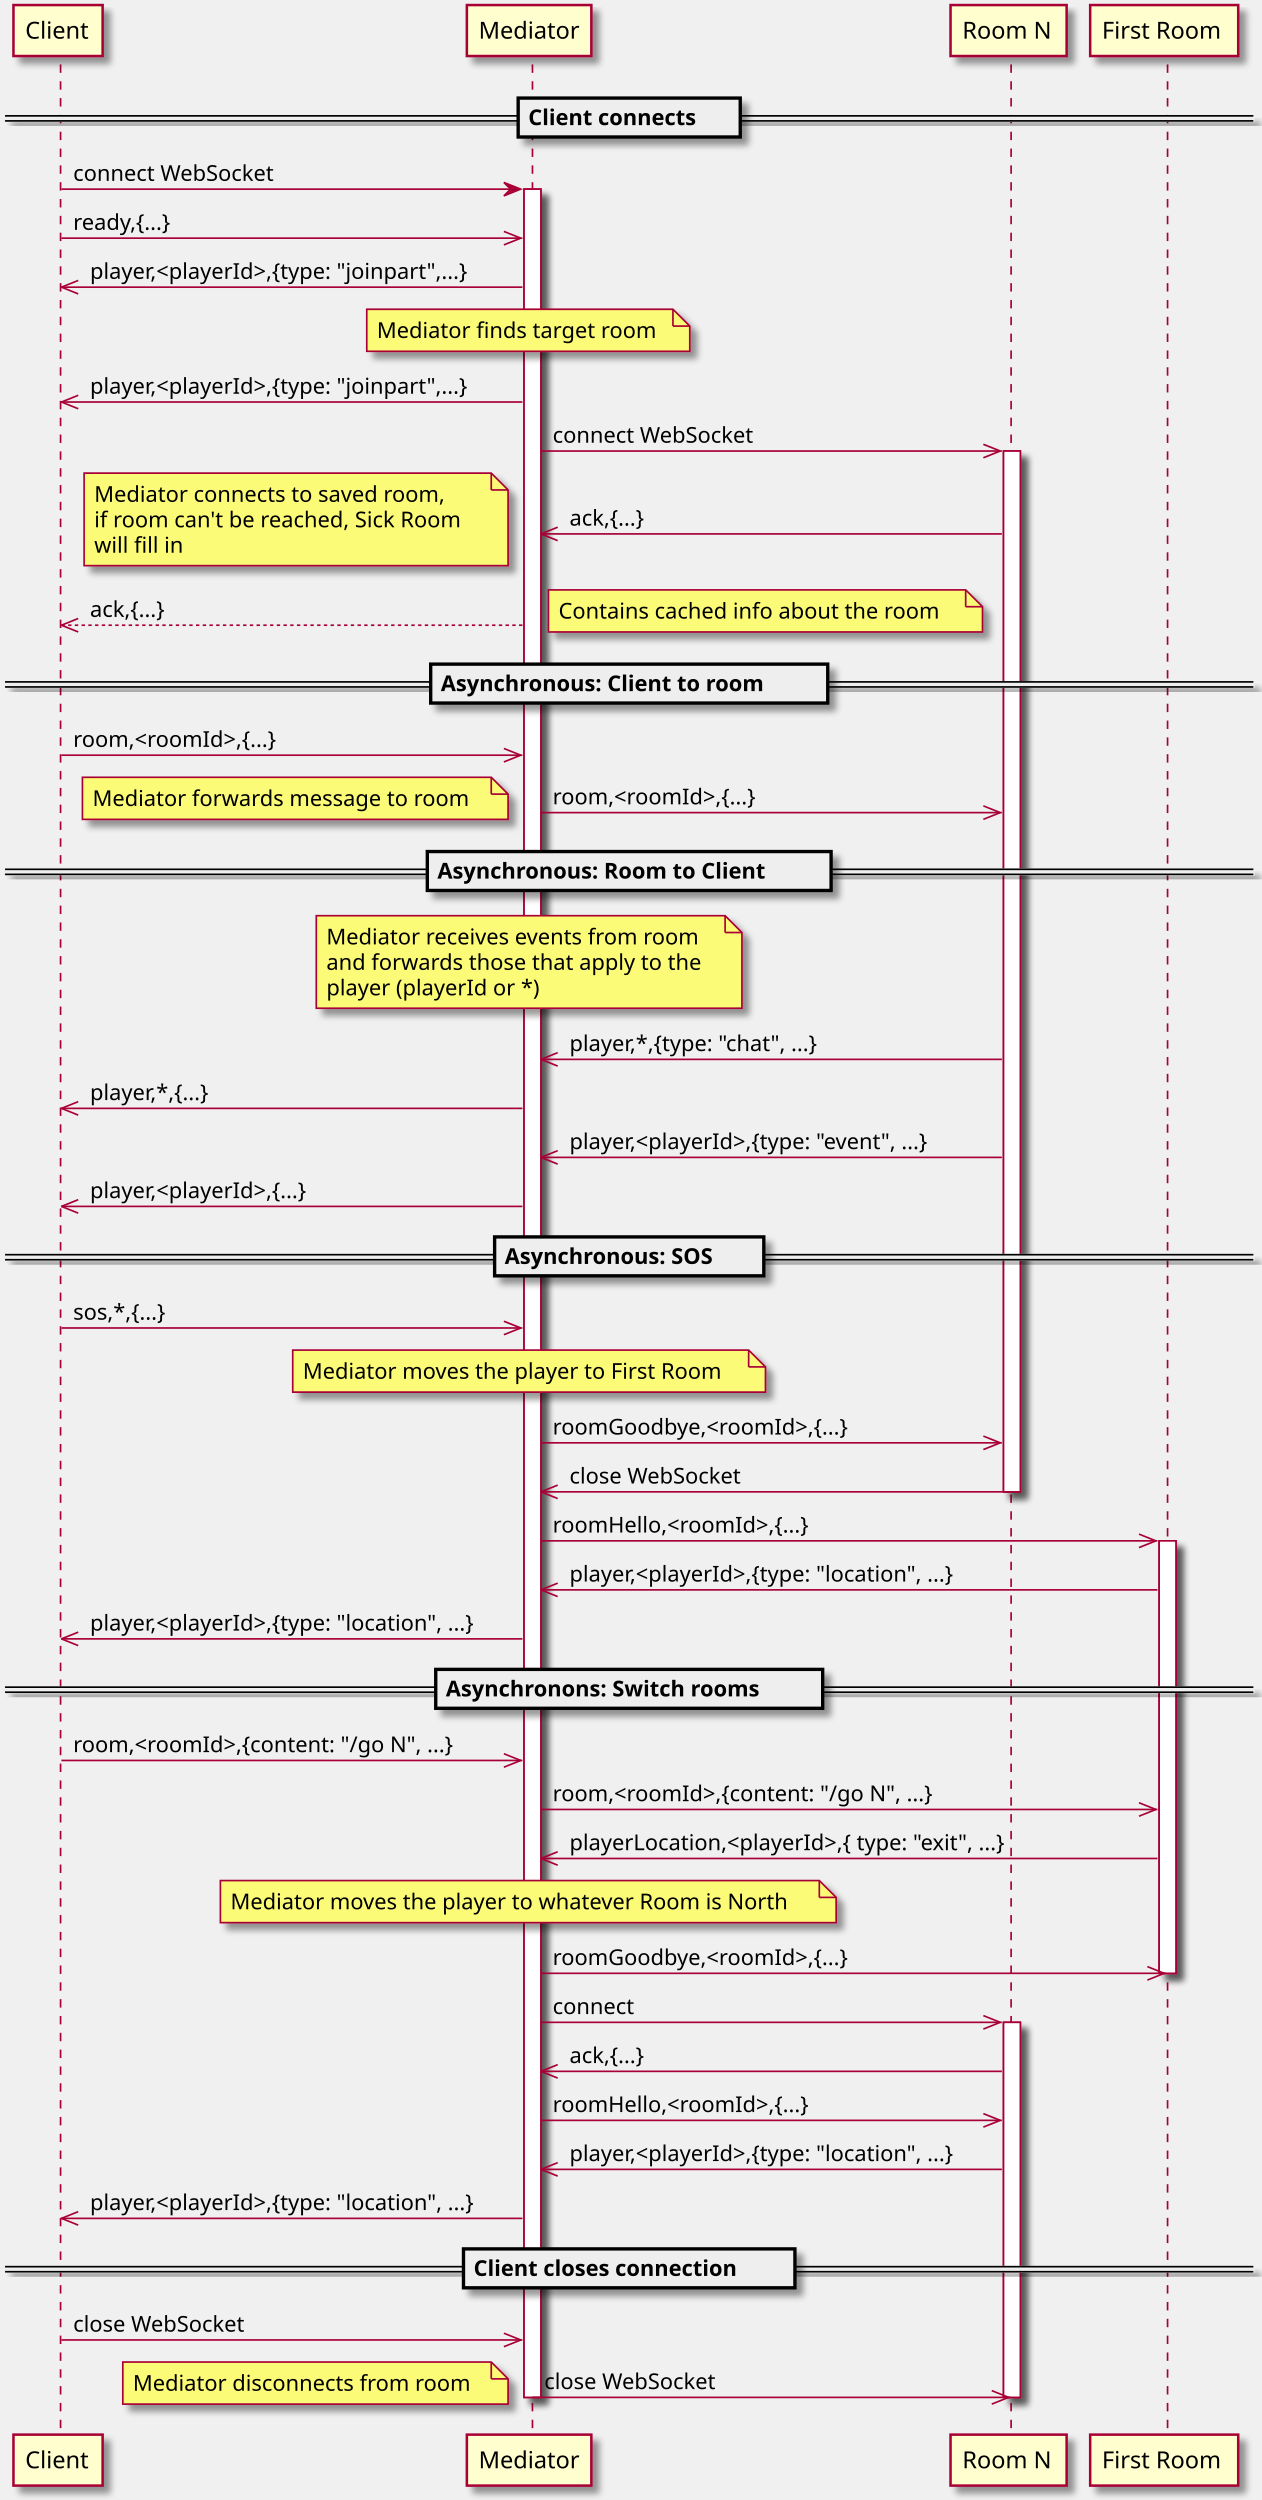
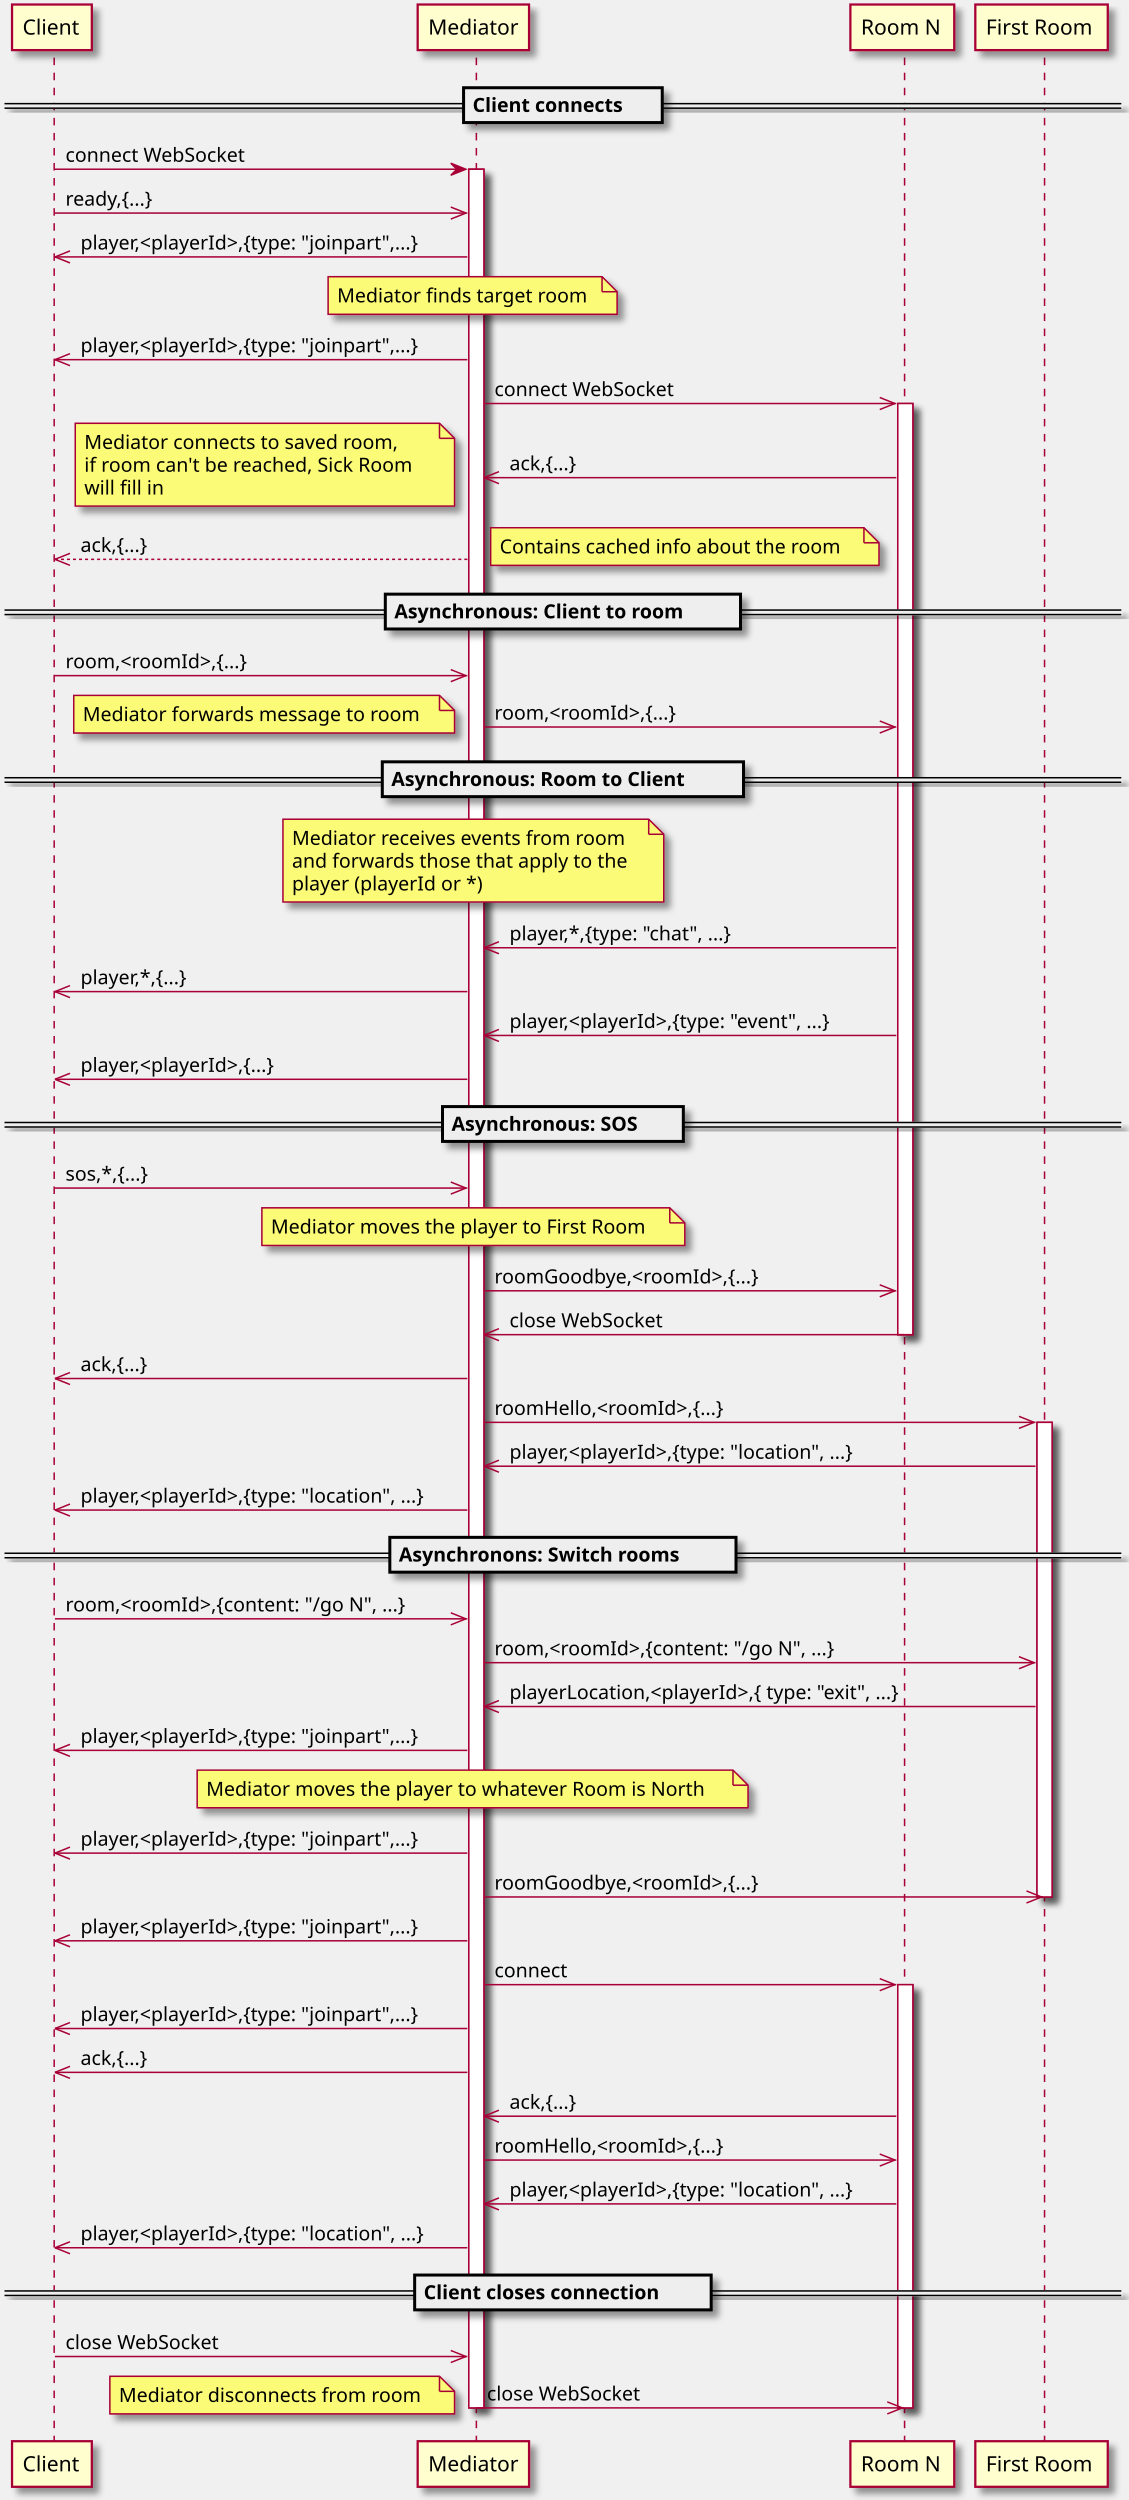
- <svg xmlns="http://www.w3.org/2000/svg" height="1486px" style="width:750px;height:1486px;" version="1.1" viewBox="0 0 750 1486" width="750px">
+ <svg xmlns="http://www.w3.org/2000/svg" height="1661px" style="width:750px;height:1661px;" version="1.1" viewBox="0 0 750 1661" width="750px">
  <defs>
    <filter height="300%" id="f1" width="300%" x="-1" y="-1">
      <feGaussianBlur result="blurOut" stdDeviation="2.0" />
      <feColorMatrix in="blurOut" result="blurOut2" type="matrix" values="0 0 0 0 0 0 0 0 0 0 0 0 0 0 0 0 0 0 .4 0" />
      <feOffset dx="4.0" dy="4.0" in="blurOut2" result="blurOut3" />
      <feBlend in="SourceGraphic" in2="blurOut3" mode="normal" />
    </filter>
  </defs>
  <g>
-     <rect fill="#FFFFFF" filter="url(#f1)" height="1312.578" style="stroke: #A80036; stroke-width: 1.0;" width="10" x="311.5" y="112.43" />
+     <rect fill="#FFFFFF" filter="url(#f1)" height="1487.375" style="stroke: #A80036; stroke-width: 1.0;" width="10" x="311.5" y="112.43" />
    <rect fill="#FFFFFF" filter="url(#f1)" height="618.656" style="stroke: #A80036; stroke-width: 1.0;" width="10" x="596.5" y="268.094" />
-     <rect fill="#FFFFFF" filter="url(#f1)" height="222.93" style="stroke: #A80036; stroke-width: 1.0;" width="10" x="596.5" y="1202.078" />
-     <rect fill="#FFFFFF" filter="url(#f1)" height="257.062" style="stroke: #A80036; stroke-width: 1.0;" width="10" x="689" y="915.883" />
-     <line style="stroke: #A80036; stroke-width: 1.0; stroke-dasharray: 5.0,5.0;" x1="36" x2="36" y1="38.297" y2="1448.141" />
-     <line style="stroke: #A80036; stroke-width: 1.0; stroke-dasharray: 5.0,5.0;" x1="316.5" x2="316.5" y1="38.297" y2="1448.141" />
-     <line style="stroke: #A80036; stroke-width: 1.0; stroke-dasharray: 5.0,5.0;" x1="601" x2="601" y1="38.297" y2="1448.141" />
-     <line style="stroke: #A80036; stroke-width: 1.0; stroke-dasharray: 5.0,5.0;" x1="694" x2="694" y1="38.297" y2="1448.141" />
+     <rect fill="#FFFFFF" filter="url(#f1)" height="281.195" style="stroke: #A80036; stroke-width: 1.0;" width="10" x="596.5" y="1318.609" />
+     <rect fill="#FFFFFF" filter="url(#f1)" height="315.328" style="stroke: #A80036; stroke-width: 1.0;" width="10" x="689" y="945.016" />
+     <line style="stroke: #A80036; stroke-width: 1.0; stroke-dasharray: 5.0,5.0;" x1="36" x2="36" y1="38.297" y2="1622.938" />
+     <line style="stroke: #A80036; stroke-width: 1.0; stroke-dasharray: 5.0,5.0;" x1="316.5" x2="316.5" y1="38.297" y2="1622.938" />
+     <line style="stroke: #A80036; stroke-width: 1.0; stroke-dasharray: 5.0,5.0;" x1="601" x2="601" y1="38.297" y2="1622.938" />
+     <line style="stroke: #A80036; stroke-width: 1.0; stroke-dasharray: 5.0,5.0;" x1="694" x2="694" y1="38.297" y2="1622.938" />
    <rect fill="#FEFECE" filter="url(#f1)" height="30.297" style="stroke: #A80036; stroke-width: 1.5;" width="53" x="8" y="3" />
    <text fill="#000000" font-family="sans-serif" font-size="14" lengthAdjust="spacingAndGlyphs" textLength="39" x="15" y="22.995">Client</text>
-     <rect fill="#FEFECE" filter="url(#f1)" height="30.297" style="stroke: #A80036; stroke-width: 1.5;" width="53" x="8" y="1447.141" />
-     <text fill="#000000" font-family="sans-serif" font-size="14" lengthAdjust="spacingAndGlyphs" textLength="39" x="15" y="1467.136">Client</text>
+     <rect fill="#FEFECE" filter="url(#f1)" height="30.297" style="stroke: #A80036; stroke-width: 1.5;" width="53" x="8" y="1621.938" />
+     <text fill="#000000" font-family="sans-serif" font-size="14" lengthAdjust="spacingAndGlyphs" textLength="39" x="15" y="1641.933">Client</text>
    <rect fill="#FEFECE" filter="url(#f1)" height="30.297" style="stroke: #A80036; stroke-width: 1.5;" width="74" x="277.5" y="3" />
    <text fill="#000000" font-family="sans-serif" font-size="14" lengthAdjust="spacingAndGlyphs" textLength="60" x="284.5" y="22.995">Mediator</text>
-     <rect fill="#FEFECE" filter="url(#f1)" height="30.297" style="stroke: #A80036; stroke-width: 1.5;" width="74" x="277.5" y="1447.141" />
-     <text fill="#000000" font-family="sans-serif" font-size="14" lengthAdjust="spacingAndGlyphs" textLength="60" x="284.5" y="1467.136">Mediator</text>
+     <rect fill="#FEFECE" filter="url(#f1)" height="30.297" style="stroke: #A80036; stroke-width: 1.5;" width="74" x="277.5" y="1621.938" />
+     <text fill="#000000" font-family="sans-serif" font-size="14" lengthAdjust="spacingAndGlyphs" textLength="60" x="284.5" y="1641.933">Mediator</text>
    <rect fill="#FEFECE" filter="url(#f1)" height="30.297" style="stroke: #A80036; stroke-width: 1.5;" width="69" x="565" y="3" />
    <text fill="#000000" font-family="sans-serif" font-size="14" lengthAdjust="spacingAndGlyphs" textLength="55" x="572" y="22.995">Room N</text>
-     <rect fill="#FEFECE" filter="url(#f1)" height="30.297" style="stroke: #A80036; stroke-width: 1.5;" width="69" x="565" y="1447.141" />
-     <text fill="#000000" font-family="sans-serif" font-size="14" lengthAdjust="spacingAndGlyphs" textLength="55" x="572" y="1467.136">Room N</text>
+     <rect fill="#FEFECE" filter="url(#f1)" height="30.297" style="stroke: #A80036; stroke-width: 1.5;" width="69" x="565" y="1621.938" />
+     <text fill="#000000" font-family="sans-serif" font-size="14" lengthAdjust="spacingAndGlyphs" textLength="55" x="572" y="1641.933">Room N</text>
    <rect fill="#FEFECE" filter="url(#f1)" height="30.297" style="stroke: #A80036; stroke-width: 1.5;" width="88" x="648" y="3" />
    <text fill="#000000" font-family="sans-serif" font-size="14" lengthAdjust="spacingAndGlyphs" textLength="74" x="655" y="22.995">First Room</text>
-     <rect fill="#FEFECE" filter="url(#f1)" height="30.297" style="stroke: #A80036; stroke-width: 1.5;" width="88" x="648" y="1447.141" />
-     <text fill="#000000" font-family="sans-serif" font-size="14" lengthAdjust="spacingAndGlyphs" textLength="74" x="655" y="1467.136">First Room</text>
-     <rect fill="#FFFFFF" filter="url(#f1)" height="1312.578" style="stroke: #A80036; stroke-width: 1.0;" width="10" x="311.5" y="112.43" />
+     <rect fill="#FEFECE" filter="url(#f1)" height="30.297" style="stroke: #A80036; stroke-width: 1.5;" width="88" x="648" y="1621.938" />
+     <text fill="#000000" font-family="sans-serif" font-size="14" lengthAdjust="spacingAndGlyphs" textLength="74" x="655" y="1641.933">First Room</text>
+     <rect fill="#FFFFFF" filter="url(#f1)" height="1487.375" style="stroke: #A80036; stroke-width: 1.0;" width="10" x="311.5" y="112.43" />
    <rect fill="#FFFFFF" filter="url(#f1)" height="618.656" style="stroke: #A80036; stroke-width: 1.0;" width="10" x="596.5" y="268.094" />
-     <rect fill="#FFFFFF" filter="url(#f1)" height="222.93" style="stroke: #A80036; stroke-width: 1.0;" width="10" x="596.5" y="1202.078" />
-     <rect fill="#FFFFFF" filter="url(#f1)" height="257.062" style="stroke: #A80036; stroke-width: 1.0;" width="10" x="689" y="915.883" />
+     <rect fill="#FFFFFF" filter="url(#f1)" height="281.195" style="stroke: #A80036; stroke-width: 1.0;" width="10" x="596.5" y="1318.609" />
+     <rect fill="#FFFFFF" filter="url(#f1)" height="315.328" style="stroke: #A80036; stroke-width: 1.0;" width="10" x="689" y="945.016" />
    <rect fill="#EEEEEE" filter="url(#f1)" height="3" style="stroke: #EEEEEE; stroke-width: 1.0;" width="742" x="3" y="68.863" />
    <line style="stroke: #000000; stroke-width: 1.0;" x1="3" x2="745" y1="68.863" y2="68.863" />
    <line style="stroke: #000000; stroke-width: 1.0;" x1="3" x2="745" y1="71.863" y2="71.863" />
    <rect fill="#EEEEEE" filter="url(#f1)" height="23.133" style="stroke: #000000; stroke-width: 2.0;" width="132" x="308" y="58.297" />
    <text fill="#000000" font-family="sans-serif" font-size="13" font-weight="bold" lengthAdjust="spacingAndGlyphs" textLength="113" x="314" y="74.364">Client connects</text>
    <polygon fill="#A80036" points="299.5,108.43,309.5,112.43,299.5,116.43,303.5,112.43" style="stroke: #A80036; stroke-width: 1.0;" />
    <line style="stroke: #A80036; stroke-width: 1.0;" x1="36.5" x2="305.5" y1="112.43" y2="112.43" />
    <text fill="#000000" font-family="sans-serif" font-size="13" lengthAdjust="spacingAndGlyphs" textLength="126" x="43.5" y="107.497">connect WebSocket</text>
    <line style="stroke: #A80036; stroke-width: 1.0;" x1="309.5" x2="299.5" y1="141.562" y2="137.562" />
    <line style="stroke: #A80036; stroke-width: 1.0;" x1="309.5" x2="299.5" y1="141.562" y2="145.562" />
    <line style="stroke: #A80036; stroke-width: 1.0;" x1="36.5" x2="310.5" y1="141.562" y2="141.562" />
    <text fill="#000000" font-family="sans-serif" font-size="13" lengthAdjust="spacingAndGlyphs" textLength="68" x="43.5" y="136.629">ready,{...}</text>
    <line style="stroke: #A80036; stroke-width: 1.0;" x1="36.5" x2="46.5" y1="170.695" y2="166.695" />
    <line style="stroke: #A80036; stroke-width: 1.0;" x1="36.5" x2="46.5" y1="170.695" y2="174.695" />
    <line style="stroke: #A80036; stroke-width: 1.0;" x1="36.5" x2="310.5" y1="170.695" y2="170.695" />
    <text fill="#000000" font-family="sans-serif" font-size="13" lengthAdjust="spacingAndGlyphs" textLength="245" x="53.5" y="165.762">player,&lt;playerId&gt;,{type: "joinpart",...}</text>
    <polygon fill="#FBFB77" filter="url(#f1)" points="218,183.828,218,208.828,410,208.828,410,193.828,400,183.828,218,183.828" style="stroke: #A80036; stroke-width: 1.0;" />
    <line style="stroke: #A80036; stroke-width: 1.0;" x1="400" x2="400" y1="183.828" y2="193.828" />
    <line style="stroke: #A80036; stroke-width: 1.0;" x1="410" x2="400" y1="193.828" y2="193.828" />
    <text fill="#000000" font-family="sans-serif" font-size="13" lengthAdjust="spacingAndGlyphs" textLength="171" x="224" y="200.895">Mediator finds target room</text>
    <line style="stroke: #A80036; stroke-width: 1.0;" x1="36.5" x2="46.5" y1="238.961" y2="234.961" />
    <line style="stroke: #A80036; stroke-width: 1.0;" x1="36.5" x2="46.5" y1="238.961" y2="242.961" />
    <line style="stroke: #A80036; stroke-width: 1.0;" x1="36.5" x2="310.5" y1="238.961" y2="238.961" />
    <text fill="#000000" font-family="sans-serif" font-size="13" lengthAdjust="spacingAndGlyphs" textLength="245" x="53.5" y="234.028">player,&lt;playerId&gt;,{type: "joinpart",...}</text>
    <line style="stroke: #A80036; stroke-width: 1.0;" x1="594.5" x2="584.5" y1="268.094" y2="264.094" />
    <line style="stroke: #A80036; stroke-width: 1.0;" x1="594.5" x2="584.5" y1="268.094" y2="272.094" />
    <line style="stroke: #A80036; stroke-width: 1.0;" x1="321.5" x2="595.5" y1="268.094" y2="268.094" />
    <text fill="#000000" font-family="sans-serif" font-size="13" lengthAdjust="spacingAndGlyphs" textLength="126" x="328.5" y="263.161">connect WebSocket</text>
    <line style="stroke: #A80036; stroke-width: 1.0;" x1="321.5" x2="331.5" y1="317.359" y2="313.359" />
    <line style="stroke: #A80036; stroke-width: 1.0;" x1="321.5" x2="331.5" y1="317.359" y2="321.359" />
    <line style="stroke: #A80036; stroke-width: 1.0;" x1="321.5" x2="595.5" y1="317.359" y2="317.359" />
    <text fill="#000000" font-family="sans-serif" font-size="13" lengthAdjust="spacingAndGlyphs" textLength="54" x="338.5" y="312.426">ack,{...}</text>
    <polygon fill="#FBFB77" filter="url(#f1)" points="50,281.227,50,336.227,302,336.227,302,291.227,292,281.227,50,281.227" style="stroke: #A80036; stroke-width: 1.0;" />
    <line style="stroke: #A80036; stroke-width: 1.0;" x1="292" x2="292" y1="281.227" y2="291.227" />
    <line style="stroke: #A80036; stroke-width: 1.0;" x1="302" x2="292" y1="291.227" y2="291.227" />
    <text fill="#000000" font-family="sans-serif" font-size="13" lengthAdjust="spacingAndGlyphs" textLength="219" x="56" y="298.293">Mediator connects to saved room,</text>
    <text fill="#000000" font-family="sans-serif" font-size="13" lengthAdjust="spacingAndGlyphs" textLength="231" x="56" y="313.426">if room can't be reached, Sick Room</text>
    <text fill="#000000" font-family="sans-serif" font-size="13" lengthAdjust="spacingAndGlyphs" textLength="50" x="56" y="328.559">will fill in</text>
    <line style="stroke: #A80036; stroke-width: 1.0;" x1="36.5" x2="46.5" y1="371.625" y2="367.625" />
    <line style="stroke: #A80036; stroke-width: 1.0;" x1="36.5" x2="46.5" y1="371.625" y2="375.625" />
    <line style="stroke: #A80036; stroke-width: 1.0; stroke-dasharray: 2.0,2.0;" x1="36.5" x2="310.5" y1="371.625" y2="371.625" />
    <text fill="#000000" font-family="sans-serif" font-size="13" lengthAdjust="spacingAndGlyphs" textLength="54" x="53.5" y="366.692">ack,{...}</text>
    <polygon fill="#FBFB77" filter="url(#f1)" points="326,350.625,326,375.625,584,375.625,584,360.625,574,350.625,326,350.625" style="stroke: #A80036; stroke-width: 1.0;" />
    <line style="stroke: #A80036; stroke-width: 1.0;" x1="574" x2="574" y1="350.625" y2="360.625" />
    <line style="stroke: #A80036; stroke-width: 1.0;" x1="584" x2="574" y1="360.625" y2="360.625" />
    <text fill="#000000" font-family="sans-serif" font-size="13" lengthAdjust="spacingAndGlyphs" textLength="237" x="332" y="367.692">Contains cached info about the room</text>
    <rect fill="#EEEEEE" filter="url(#f1)" height="3" style="stroke: #EEEEEE; stroke-width: 1.0;" width="742" x="3" y="405.324" />
    <line style="stroke: #000000; stroke-width: 1.0;" x1="3" x2="745" y1="405.324" y2="405.324" />
    <line style="stroke: #000000; stroke-width: 1.0;" x1="3" x2="745" y1="408.324" y2="408.324" />
    <rect fill="#EEEEEE" filter="url(#f1)" height="23.133" style="stroke: #000000; stroke-width: 2.0;" width="236" x="256" y="394.758" />
    <text fill="#000000" font-family="sans-serif" font-size="13" font-weight="bold" lengthAdjust="spacingAndGlyphs" textLength="217" x="262" y="410.825">Asynchronous: Client to room</text>
    <line style="stroke: #A80036; stroke-width: 1.0;" x1="309.5" x2="299.5" y1="448.891" y2="444.891" />
    <line style="stroke: #A80036; stroke-width: 1.0;" x1="309.5" x2="299.5" y1="448.891" y2="452.891" />
    <line style="stroke: #A80036; stroke-width: 1.0;" x1="36.5" x2="310.5" y1="448.891" y2="448.891" />
    <text fill="#000000" font-family="sans-serif" font-size="13" lengthAdjust="spacingAndGlyphs" textLength="137" x="43.5" y="443.957">room,&lt;roomId&gt;,{...}</text>
    <line style="stroke: #A80036; stroke-width: 1.0;" x1="594.5" x2="584.5" y1="483.023" y2="479.023" />
    <line style="stroke: #A80036; stroke-width: 1.0;" x1="594.5" x2="584.5" y1="483.023" y2="487.023" />
    <line style="stroke: #A80036; stroke-width: 1.0;" x1="321.5" x2="595.5" y1="483.023" y2="483.023" />
    <text fill="#000000" font-family="sans-serif" font-size="13" lengthAdjust="spacingAndGlyphs" textLength="137" x="328.5" y="478.09">room,&lt;roomId&gt;,{...}</text>
    <polygon fill="#FBFB77" filter="url(#f1)" points="49,462.023,49,487.023,302,487.023,302,472.023,292,462.023,49,462.023" style="stroke: #A80036; stroke-width: 1.0;" />
    <line style="stroke: #A80036; stroke-width: 1.0;" x1="292" x2="292" y1="462.023" y2="472.023" />
    <line style="stroke: #A80036; stroke-width: 1.0;" x1="302" x2="292" y1="472.023" y2="472.023" />
    <text fill="#000000" font-family="sans-serif" font-size="13" lengthAdjust="spacingAndGlyphs" textLength="232" x="55" y="479.09">Mediator forwards message to room</text>
    <rect fill="#EEEEEE" filter="url(#f1)" height="3" style="stroke: #EEEEEE; stroke-width: 1.0;" width="742" x="3" y="516.723" />
    <line style="stroke: #000000; stroke-width: 1.0;" x1="3" x2="745" y1="516.723" y2="516.723" />
    <line style="stroke: #000000; stroke-width: 1.0;" x1="3" x2="745" y1="519.723" y2="519.723" />
    <rect fill="#EEEEEE" filter="url(#f1)" height="23.133" style="stroke: #000000; stroke-width: 2.0;" width="240" x="254" y="506.156" />
    <text fill="#000000" font-family="sans-serif" font-size="13" font-weight="bold" lengthAdjust="spacingAndGlyphs" textLength="221" x="260" y="522.223">Asynchronous: Room to Client</text>
    <polygon fill="#FBFB77" filter="url(#f1)" points="188,544.289,188,599.289,441,599.289,441,554.289,431,544.289,188,544.289" style="stroke: #A80036; stroke-width: 1.0;" />
    <line style="stroke: #A80036; stroke-width: 1.0;" x1="431" x2="431" y1="544.289" y2="554.289" />
    <line style="stroke: #A80036; stroke-width: 1.0;" x1="441" x2="431" y1="554.289" y2="554.289" />
    <text fill="#000000" font-family="sans-serif" font-size="13" lengthAdjust="spacingAndGlyphs" textLength="232" x="194" y="561.356">Mediator receives events from room</text>
    <text fill="#000000" font-family="sans-serif" font-size="13" lengthAdjust="spacingAndGlyphs" textLength="232" x="194" y="576.489">and forwards those that apply to the</text>
    <text fill="#000000" font-family="sans-serif" font-size="13" lengthAdjust="spacingAndGlyphs" textLength="131" x="194" y="591.622">player (playerId or *)</text>
    <line style="stroke: #A80036; stroke-width: 1.0;" x1="321.5" x2="331.5" y1="629.688" y2="625.688" />
    <line style="stroke: #A80036; stroke-width: 1.0;" x1="321.5" x2="331.5" y1="629.688" y2="633.688" />
    <line style="stroke: #A80036; stroke-width: 1.0;" x1="321.5" x2="595.5" y1="629.688" y2="629.688" />
    <text fill="#000000" font-family="sans-serif" font-size="13" lengthAdjust="spacingAndGlyphs" textLength="164" x="338.5" y="624.754">player,*,{type: "chat", ...}</text>
    <line style="stroke: #A80036; stroke-width: 1.0;" x1="36.5" x2="46.5" y1="658.82" y2="654.82" />
    <line style="stroke: #A80036; stroke-width: 1.0;" x1="36.5" x2="46.5" y1="658.82" y2="662.82" />
    <line style="stroke: #A80036; stroke-width: 1.0;" x1="36.5" x2="310.5" y1="658.82" y2="658.82" />
    <text fill="#000000" font-family="sans-serif" font-size="13" lengthAdjust="spacingAndGlyphs" textLength="82" x="53.5" y="653.887">player,*,{...}</text>
    <line style="stroke: #A80036; stroke-width: 1.0;" x1="321.5" x2="331.5" y1="687.953" y2="683.953" />
    <line style="stroke: #A80036; stroke-width: 1.0;" x1="321.5" x2="331.5" y1="687.953" y2="691.953" />
    <line style="stroke: #A80036; stroke-width: 1.0;" x1="321.5" x2="595.5" y1="687.953" y2="687.953" />
    <text fill="#000000" font-family="sans-serif" font-size="13" lengthAdjust="spacingAndGlyphs" textLength="237" x="338.5" y="683.02">player,&lt;playerId&gt;,{type: "event", ...}</text>
    <line style="stroke: #A80036; stroke-width: 1.0;" x1="36.5" x2="46.5" y1="717.086" y2="713.086" />
    <line style="stroke: #A80036; stroke-width: 1.0;" x1="36.5" x2="46.5" y1="717.086" y2="721.086" />
    <line style="stroke: #A80036; stroke-width: 1.0;" x1="36.5" x2="310.5" y1="717.086" y2="717.086" />
    <text fill="#000000" font-family="sans-serif" font-size="13" lengthAdjust="spacingAndGlyphs" textLength="147" x="53.5" y="712.153">player,&lt;playerId&gt;,{...}</text>
    <rect fill="#EEEEEE" filter="url(#f1)" height="3" style="stroke: #EEEEEE; stroke-width: 1.0;" width="742" x="3" y="745.785" />
    <line style="stroke: #000000; stroke-width: 1.0;" x1="3" x2="745" y1="745.785" y2="745.785" />
    <line style="stroke: #000000; stroke-width: 1.0;" x1="3" x2="745" y1="748.785" y2="748.785" />
    <rect fill="#EEEEEE" filter="url(#f1)" height="23.133" style="stroke: #000000; stroke-width: 2.0;" width="160" x="294" y="735.219" />
    <text fill="#000000" font-family="sans-serif" font-size="13" font-weight="bold" lengthAdjust="spacingAndGlyphs" textLength="141" x="300" y="751.286">Asynchronous: SOS</text>
    <line style="stroke: #A80036; stroke-width: 1.0;" x1="309.5" x2="299.5" y1="789.352" y2="785.352" />
    <line style="stroke: #A80036; stroke-width: 1.0;" x1="309.5" x2="299.5" y1="789.352" y2="793.352" />
    <line style="stroke: #A80036; stroke-width: 1.0;" x1="36.5" x2="310.5" y1="789.352" y2="789.352" />
    <text fill="#000000" font-family="sans-serif" font-size="13" lengthAdjust="spacingAndGlyphs" textLength="65" x="43.5" y="784.418">sos,*,{...}</text>
    <polygon fill="#FBFB77" filter="url(#f1)" points="174,802.484,174,827.484,455,827.484,455,812.484,445,802.484,174,802.484" style="stroke: #A80036; stroke-width: 1.0;" />
    <line style="stroke: #A80036; stroke-width: 1.0;" x1="445" x2="445" y1="802.484" y2="812.484" />
    <line style="stroke: #A80036; stroke-width: 1.0;" x1="455" x2="445" y1="812.484" y2="812.484" />
    <text fill="#000000" font-family="sans-serif" font-size="13" lengthAdjust="spacingAndGlyphs" textLength="260" x="180" y="819.551">Mediator moves the player to First Room</text>
    <line style="stroke: #A80036; stroke-width: 1.0;" x1="594.5" x2="584.5" y1="857.617" y2="853.617" />
    <line style="stroke: #A80036; stroke-width: 1.0;" x1="594.5" x2="584.5" y1="857.617" y2="861.617" />
    <line style="stroke: #A80036; stroke-width: 1.0;" x1="321.5" x2="595.5" y1="857.617" y2="857.617" />
    <text fill="#000000" font-family="sans-serif" font-size="13" lengthAdjust="spacingAndGlyphs" textLength="194" x="328.5" y="852.684">roomGoodbye,&lt;roomId&gt;,{...}</text>
    <line style="stroke: #A80036; stroke-width: 1.0;" x1="321.5" x2="331.5" y1="886.75" y2="882.75" />
    <line style="stroke: #A80036; stroke-width: 1.0;" x1="321.5" x2="331.5" y1="886.75" y2="890.75" />
    <line style="stroke: #A80036; stroke-width: 1.0;" x1="321.5" x2="600.5" y1="886.75" y2="886.75" />
    <text fill="#000000" font-family="sans-serif" font-size="13" lengthAdjust="spacingAndGlyphs" textLength="108" x="338.5" y="881.817">close WebSocket</text>
-     <line style="stroke: #A80036; stroke-width: 1.0;" x1="687" x2="677" y1="915.883" y2="911.883" />
-     <line style="stroke: #A80036; stroke-width: 1.0;" x1="687" x2="677" y1="915.883" y2="919.883" />
-     <line style="stroke: #A80036; stroke-width: 1.0;" x1="321.5" x2="688" y1="915.883" y2="915.883" />
-     <text fill="#000000" font-family="sans-serif" font-size="13" lengthAdjust="spacingAndGlyphs" textLength="169" x="328.5" y="910.95">roomHello,&lt;roomId&gt;,{...}</text>
-     <line style="stroke: #A80036; stroke-width: 1.0;" x1="321.5" x2="331.5" y1="945.016" y2="941.016" />
-     <line style="stroke: #A80036; stroke-width: 1.0;" x1="321.5" x2="331.5" y1="945.016" y2="949.016" />
+     <line style="stroke: #A80036; stroke-width: 1.0;" x1="36.5" x2="46.5" y1="915.883" y2="911.883" />
+     <line style="stroke: #A80036; stroke-width: 1.0;" x1="36.5" x2="46.5" y1="915.883" y2="919.883" />
+     <line style="stroke: #A80036; stroke-width: 1.0;" x1="36.5" x2="310.5" y1="915.883" y2="915.883" />
+     <text fill="#000000" font-family="sans-serif" font-size="13" lengthAdjust="spacingAndGlyphs" textLength="54" x="53.5" y="910.95">ack,{...}</text>
+     <line style="stroke: #A80036; stroke-width: 1.0;" x1="687" x2="677" y1="945.016" y2="941.016" />
+     <line style="stroke: #A80036; stroke-width: 1.0;" x1="687" x2="677" y1="945.016" y2="949.016" />
    <line style="stroke: #A80036; stroke-width: 1.0;" x1="321.5" x2="688" y1="945.016" y2="945.016" />
-     <text fill="#000000" font-family="sans-serif" font-size="13" lengthAdjust="spacingAndGlyphs" textLength="251" x="338.5" y="940.082">player,&lt;playerId&gt;,{type: "location", ...}</text>
-     <line style="stroke: #A80036; stroke-width: 1.0;" x1="36.5" x2="46.5" y1="974.148" y2="970.148" />
-     <line style="stroke: #A80036; stroke-width: 1.0;" x1="36.5" x2="46.5" y1="974.148" y2="978.148" />
-     <line style="stroke: #A80036; stroke-width: 1.0;" x1="36.5" x2="310.5" y1="974.148" y2="974.148" />
-     <text fill="#000000" font-family="sans-serif" font-size="13" lengthAdjust="spacingAndGlyphs" textLength="251" x="53.5" y="969.215">player,&lt;playerId&gt;,{type: "location", ...}</text>
-     <rect fill="#EEEEEE" filter="url(#f1)" height="3" style="stroke: #EEEEEE; stroke-width: 1.0;" width="742" x="3" y="1002.848" />
-     <line style="stroke: #000000; stroke-width: 1.0;" x1="3" x2="745" y1="1002.848" y2="1002.848" />
-     <line style="stroke: #000000; stroke-width: 1.0;" x1="3" x2="745" y1="1005.848" y2="1005.848" />
-     <rect fill="#EEEEEE" filter="url(#f1)" height="23.133" style="stroke: #000000; stroke-width: 2.0;" width="230" x="259" y="992.281" />
-     <text fill="#000000" font-family="sans-serif" font-size="13" font-weight="bold" lengthAdjust="spacingAndGlyphs" textLength="211" x="265" y="1008.348">Asynchronons: Switch rooms</text>
-     <line style="stroke: #A80036; stroke-width: 1.0;" x1="309.5" x2="299.5" y1="1046.414" y2="1042.414" />
-     <line style="stroke: #A80036; stroke-width: 1.0;" x1="309.5" x2="299.5" y1="1046.414" y2="1050.414" />
-     <line style="stroke: #A80036; stroke-width: 1.0;" x1="36.5" x2="310.5" y1="1046.414" y2="1046.414" />
-     <text fill="#000000" font-family="sans-serif" font-size="13" lengthAdjust="spacingAndGlyphs" textLength="246" x="43.5" y="1041.481">room,&lt;roomId&gt;,{content: "/go N", ...}</text>
-     <line style="stroke: #A80036; stroke-width: 1.0;" x1="687" x2="677" y1="1075.547" y2="1071.547" />
-     <line style="stroke: #A80036; stroke-width: 1.0;" x1="687" x2="677" y1="1075.547" y2="1079.547" />
-     <line style="stroke: #A80036; stroke-width: 1.0;" x1="321.5" x2="688" y1="1075.547" y2="1075.547" />
-     <text fill="#000000" font-family="sans-serif" font-size="13" lengthAdjust="spacingAndGlyphs" textLength="246" x="328.5" y="1070.614">room,&lt;roomId&gt;,{content: "/go N", ...}</text>
-     <line style="stroke: #A80036; stroke-width: 1.0;" x1="321.5" x2="331.5" y1="1104.68" y2="1100.68" />
-     <line style="stroke: #A80036; stroke-width: 1.0;" x1="321.5" x2="331.5" y1="1104.68" y2="1108.68" />
+     <text fill="#000000" font-family="sans-serif" font-size="13" lengthAdjust="spacingAndGlyphs" textLength="169" x="328.5" y="940.082">roomHello,&lt;roomId&gt;,{...}</text>
+     <line style="stroke: #A80036; stroke-width: 1.0;" x1="321.5" x2="331.5" y1="974.148" y2="970.148" />
+     <line style="stroke: #A80036; stroke-width: 1.0;" x1="321.5" x2="331.5" y1="974.148" y2="978.148" />
+     <line style="stroke: #A80036; stroke-width: 1.0;" x1="321.5" x2="688" y1="974.148" y2="974.148" />
+     <text fill="#000000" font-family="sans-serif" font-size="13" lengthAdjust="spacingAndGlyphs" textLength="251" x="338.5" y="969.215">player,&lt;playerId&gt;,{type: "location", ...}</text>
+     <line style="stroke: #A80036; stroke-width: 1.0;" x1="36.5" x2="46.5" y1="1003.281" y2="999.281" />
+     <line style="stroke: #A80036; stroke-width: 1.0;" x1="36.5" x2="46.5" y1="1003.281" y2="1007.281" />
+     <line style="stroke: #A80036; stroke-width: 1.0;" x1="36.5" x2="310.5" y1="1003.281" y2="1003.281" />
+     <text fill="#000000" font-family="sans-serif" font-size="13" lengthAdjust="spacingAndGlyphs" textLength="251" x="53.5" y="998.348">player,&lt;playerId&gt;,{type: "location", ...}</text>
+     <rect fill="#EEEEEE" filter="url(#f1)" height="3" style="stroke: #EEEEEE; stroke-width: 1.0;" width="742" x="3" y="1031.98" />
+     <line style="stroke: #000000; stroke-width: 1.0;" x1="3" x2="745" y1="1031.98" y2="1031.98" />
+     <line style="stroke: #000000; stroke-width: 1.0;" x1="3" x2="745" y1="1034.98" y2="1034.98" />
+     <rect fill="#EEEEEE" filter="url(#f1)" height="23.133" style="stroke: #000000; stroke-width: 2.0;" width="230" x="259" y="1021.414" />
+     <text fill="#000000" font-family="sans-serif" font-size="13" font-weight="bold" lengthAdjust="spacingAndGlyphs" textLength="211" x="265" y="1037.481">Asynchronons: Switch rooms</text>
+     <line style="stroke: #A80036; stroke-width: 1.0;" x1="309.5" x2="299.5" y1="1075.547" y2="1071.547" />
+     <line style="stroke: #A80036; stroke-width: 1.0;" x1="309.5" x2="299.5" y1="1075.547" y2="1079.547" />
+     <line style="stroke: #A80036; stroke-width: 1.0;" x1="36.5" x2="310.5" y1="1075.547" y2="1075.547" />
+     <text fill="#000000" font-family="sans-serif" font-size="13" lengthAdjust="spacingAndGlyphs" textLength="246" x="43.5" y="1070.614">room,&lt;roomId&gt;,{content: "/go N", ...}</text>
+     <line style="stroke: #A80036; stroke-width: 1.0;" x1="687" x2="677" y1="1104.68" y2="1100.68" />
+     <line style="stroke: #A80036; stroke-width: 1.0;" x1="687" x2="677" y1="1104.68" y2="1108.68" />
    <line style="stroke: #A80036; stroke-width: 1.0;" x1="321.5" x2="688" y1="1104.68" y2="1104.68" />
-     <text fill="#000000" font-family="sans-serif" font-size="13" lengthAdjust="spacingAndGlyphs" textLength="282" x="338.5" y="1099.747">playerLocation,&lt;playerId&gt;,{ type: "exit", ...}</text>
-     <polygon fill="#FBFB77" filter="url(#f1)" points="131,1117.812,131,1142.812,497,1142.812,497,1127.812,487,1117.812,131,1117.812" style="stroke: #A80036; stroke-width: 1.0;" />
-     <line style="stroke: #A80036; stroke-width: 1.0;" x1="487" x2="487" y1="1117.812" y2="1127.812" />
-     <line style="stroke: #A80036; stroke-width: 1.0;" x1="497" x2="487" y1="1127.812" y2="1127.812" />
-     <text fill="#000000" font-family="sans-serif" font-size="13" lengthAdjust="spacingAndGlyphs" textLength="345" x="137" y="1134.879">Mediator moves the player to whatever Room is North</text>
-     <line style="stroke: #A80036; stroke-width: 1.0;" x1="692" x2="682" y1="1172.945" y2="1168.945" />
-     <line style="stroke: #A80036; stroke-width: 1.0;" x1="692" x2="682" y1="1172.945" y2="1176.945" />
-     <line style="stroke: #A80036; stroke-width: 1.0;" x1="321.5" x2="693" y1="1172.945" y2="1172.945" />
-     <text fill="#000000" font-family="sans-serif" font-size="13" lengthAdjust="spacingAndGlyphs" textLength="194" x="328.5" y="1168.012">roomGoodbye,&lt;roomId&gt;,{...}</text>
-     <line style="stroke: #A80036; stroke-width: 1.0;" x1="594.5" x2="584.5" y1="1202.078" y2="1198.078" />
-     <line style="stroke: #A80036; stroke-width: 1.0;" x1="594.5" x2="584.5" y1="1202.078" y2="1206.078" />
-     <line style="stroke: #A80036; stroke-width: 1.0;" x1="321.5" x2="595.5" y1="1202.078" y2="1202.078" />
-     <text fill="#000000" font-family="sans-serif" font-size="13" lengthAdjust="spacingAndGlyphs" textLength="51" x="328.5" y="1197.145">connect</text>
-     <line style="stroke: #A80036; stroke-width: 1.0;" x1="321.5" x2="331.5" y1="1231.211" y2="1227.211" />
-     <line style="stroke: #A80036; stroke-width: 1.0;" x1="321.5" x2="331.5" y1="1231.211" y2="1235.211" />
-     <line style="stroke: #A80036; stroke-width: 1.0;" x1="321.5" x2="595.5" y1="1231.211" y2="1231.211" />
-     <text fill="#000000" font-family="sans-serif" font-size="13" lengthAdjust="spacingAndGlyphs" textLength="54" x="338.5" y="1226.278">ack,{...}</text>
-     <line style="stroke: #A80036; stroke-width: 1.0;" x1="594.5" x2="584.5" y1="1260.344" y2="1256.344" />
-     <line style="stroke: #A80036; stroke-width: 1.0;" x1="594.5" x2="584.5" y1="1260.344" y2="1264.344" />
-     <line style="stroke: #A80036; stroke-width: 1.0;" x1="321.5" x2="595.5" y1="1260.344" y2="1260.344" />
-     <text fill="#000000" font-family="sans-serif" font-size="13" lengthAdjust="spacingAndGlyphs" textLength="169" x="328.5" y="1255.411">roomHello,&lt;roomId&gt;,{...}</text>
-     <line style="stroke: #A80036; stroke-width: 1.0;" x1="321.5" x2="331.5" y1="1289.477" y2="1285.477" />
-     <line style="stroke: #A80036; stroke-width: 1.0;" x1="321.5" x2="331.5" y1="1289.477" y2="1293.477" />
-     <line style="stroke: #A80036; stroke-width: 1.0;" x1="321.5" x2="595.5" y1="1289.477" y2="1289.477" />
-     <text fill="#000000" font-family="sans-serif" font-size="13" lengthAdjust="spacingAndGlyphs" textLength="251" x="338.5" y="1284.543">player,&lt;playerId&gt;,{type: "location", ...}</text>
-     <line style="stroke: #A80036; stroke-width: 1.0;" x1="36.5" x2="46.5" y1="1318.609" y2="1314.609" />
-     <line style="stroke: #A80036; stroke-width: 1.0;" x1="36.5" x2="46.5" y1="1318.609" y2="1322.609" />
-     <line style="stroke: #A80036; stroke-width: 1.0;" x1="36.5" x2="310.5" y1="1318.609" y2="1318.609" />
-     <text fill="#000000" font-family="sans-serif" font-size="13" lengthAdjust="spacingAndGlyphs" textLength="251" x="53.5" y="1313.676">player,&lt;playerId&gt;,{type: "location", ...}</text>
-     <rect fill="#EEEEEE" filter="url(#f1)" height="3" style="stroke: #EEEEEE; stroke-width: 1.0;" width="742" x="3" y="1347.309" />
-     <line style="stroke: #000000; stroke-width: 1.0;" x1="3" x2="745" y1="1347.309" y2="1347.309" />
-     <line style="stroke: #000000; stroke-width: 1.0;" x1="3" x2="745" y1="1350.309" y2="1350.309" />
-     <rect fill="#EEEEEE" filter="url(#f1)" height="23.133" style="stroke: #000000; stroke-width: 2.0;" width="197" x="275.5" y="1336.742" />
-     <text fill="#000000" font-family="sans-serif" font-size="13" font-weight="bold" lengthAdjust="spacingAndGlyphs" textLength="178" x="281.5" y="1352.809">Client closes connection</text>
-     <line style="stroke: #A80036; stroke-width: 1.0;" x1="309.5" x2="299.5" y1="1390.875" y2="1386.875" />
-     <line style="stroke: #A80036; stroke-width: 1.0;" x1="309.5" x2="299.5" y1="1390.875" y2="1394.875" />
-     <line style="stroke: #A80036; stroke-width: 1.0;" x1="36.5" x2="310.5" y1="1390.875" y2="1390.875" />
-     <text fill="#000000" font-family="sans-serif" font-size="13" lengthAdjust="spacingAndGlyphs" textLength="108" x="43.5" y="1385.942">close WebSocket</text>
-     <line style="stroke: #A80036; stroke-width: 1.0;" x1="599.5" x2="589.5" y1="1425.008" y2="1421.008" />
-     <line style="stroke: #A80036; stroke-width: 1.0;" x1="599.5" x2="589.5" y1="1425.008" y2="1429.008" />
-     <line style="stroke: #A80036; stroke-width: 1.0;" x1="316.5" x2="600.5" y1="1425.008" y2="1425.008" />
-     <text fill="#000000" font-family="sans-serif" font-size="13" lengthAdjust="spacingAndGlyphs" textLength="108" x="323.5" y="1420.075">close WebSocket</text>
-     <polygon fill="#FBFB77" filter="url(#f1)" points="73,1404.008,73,1429.008,302,1429.008,302,1414.008,292,1404.008,73,1404.008" style="stroke: #A80036; stroke-width: 1.0;" />
-     <line style="stroke: #A80036; stroke-width: 1.0;" x1="292" x2="292" y1="1404.008" y2="1414.008" />
-     <line style="stroke: #A80036; stroke-width: 1.0;" x1="302" x2="292" y1="1414.008" y2="1414.008" />
-     <text fill="#000000" font-family="sans-serif" font-size="13" lengthAdjust="spacingAndGlyphs" textLength="208" x="79" y="1421.075">Mediator disconnects from room</text>
+     <text fill="#000000" font-family="sans-serif" font-size="13" lengthAdjust="spacingAndGlyphs" textLength="246" x="328.5" y="1099.747">room,&lt;roomId&gt;,{content: "/go N", ...}</text>
+     <line style="stroke: #A80036; stroke-width: 1.0;" x1="321.5" x2="331.5" y1="1133.812" y2="1129.812" />
+     <line style="stroke: #A80036; stroke-width: 1.0;" x1="321.5" x2="331.5" y1="1133.812" y2="1137.812" />
+     <line style="stroke: #A80036; stroke-width: 1.0;" x1="321.5" x2="688" y1="1133.812" y2="1133.812" />
+     <text fill="#000000" font-family="sans-serif" font-size="13" lengthAdjust="spacingAndGlyphs" textLength="282" x="338.5" y="1128.879">playerLocation,&lt;playerId&gt;,{ type: "exit", ...}</text>
+     <line style="stroke: #A80036; stroke-width: 1.0;" x1="36.5" x2="46.5" y1="1162.945" y2="1158.945" />
+     <line style="stroke: #A80036; stroke-width: 1.0;" x1="36.5" x2="46.5" y1="1162.945" y2="1166.945" />
+     <line style="stroke: #A80036; stroke-width: 1.0;" x1="36.5" x2="310.5" y1="1162.945" y2="1162.945" />
+     <text fill="#000000" font-family="sans-serif" font-size="13" lengthAdjust="spacingAndGlyphs" textLength="245" x="53.5" y="1158.012">player,&lt;playerId&gt;,{type: "joinpart",...}</text>
+     <polygon fill="#FBFB77" filter="url(#f1)" points="131,1176.078,131,1201.078,497,1201.078,497,1186.078,487,1176.078,131,1176.078" style="stroke: #A80036; stroke-width: 1.0;" />
+     <line style="stroke: #A80036; stroke-width: 1.0;" x1="487" x2="487" y1="1176.078" y2="1186.078" />
+     <line style="stroke: #A80036; stroke-width: 1.0;" x1="497" x2="487" y1="1186.078" y2="1186.078" />
+     <text fill="#000000" font-family="sans-serif" font-size="13" lengthAdjust="spacingAndGlyphs" textLength="345" x="137" y="1193.145">Mediator moves the player to whatever Room is North</text>
+     <line style="stroke: #A80036; stroke-width: 1.0;" x1="36.5" x2="46.5" y1="1231.211" y2="1227.211" />
+     <line style="stroke: #A80036; stroke-width: 1.0;" x1="36.5" x2="46.5" y1="1231.211" y2="1235.211" />
+     <line style="stroke: #A80036; stroke-width: 1.0;" x1="36.5" x2="310.5" y1="1231.211" y2="1231.211" />
+     <text fill="#000000" font-family="sans-serif" font-size="13" lengthAdjust="spacingAndGlyphs" textLength="245" x="53.5" y="1226.278">player,&lt;playerId&gt;,{type: "joinpart",...}</text>
+     <line style="stroke: #A80036; stroke-width: 1.0;" x1="692" x2="682" y1="1260.344" y2="1256.344" />
+     <line style="stroke: #A80036; stroke-width: 1.0;" x1="692" x2="682" y1="1260.344" y2="1264.344" />
+     <line style="stroke: #A80036; stroke-width: 1.0;" x1="321.5" x2="693" y1="1260.344" y2="1260.344" />
+     <text fill="#000000" font-family="sans-serif" font-size="13" lengthAdjust="spacingAndGlyphs" textLength="194" x="328.5" y="1255.411">roomGoodbye,&lt;roomId&gt;,{...}</text>
+     <line style="stroke: #A80036; stroke-width: 1.0;" x1="36.5" x2="46.5" y1="1289.477" y2="1285.477" />
+     <line style="stroke: #A80036; stroke-width: 1.0;" x1="36.5" x2="46.5" y1="1289.477" y2="1293.477" />
+     <line style="stroke: #A80036; stroke-width: 1.0;" x1="36.5" x2="310.5" y1="1289.477" y2="1289.477" />
+     <text fill="#000000" font-family="sans-serif" font-size="13" lengthAdjust="spacingAndGlyphs" textLength="245" x="53.5" y="1284.543">player,&lt;playerId&gt;,{type: "joinpart",...}</text>
+     <line style="stroke: #A80036; stroke-width: 1.0;" x1="594.5" x2="584.5" y1="1318.609" y2="1314.609" />
+     <line style="stroke: #A80036; stroke-width: 1.0;" x1="594.5" x2="584.5" y1="1318.609" y2="1322.609" />
+     <line style="stroke: #A80036; stroke-width: 1.0;" x1="321.5" x2="595.5" y1="1318.609" y2="1318.609" />
+     <text fill="#000000" font-family="sans-serif" font-size="13" lengthAdjust="spacingAndGlyphs" textLength="51" x="328.5" y="1313.676">connect</text>
+     <line style="stroke: #A80036; stroke-width: 1.0;" x1="36.5" x2="46.5" y1="1347.742" y2="1343.742" />
+     <line style="stroke: #A80036; stroke-width: 1.0;" x1="36.5" x2="46.5" y1="1347.742" y2="1351.742" />
+     <line style="stroke: #A80036; stroke-width: 1.0;" x1="36.5" x2="310.5" y1="1347.742" y2="1347.742" />
+     <text fill="#000000" font-family="sans-serif" font-size="13" lengthAdjust="spacingAndGlyphs" textLength="245" x="53.5" y="1342.809">player,&lt;playerId&gt;,{type: "joinpart",...}</text>
+     <line style="stroke: #A80036; stroke-width: 1.0;" x1="36.5" x2="46.5" y1="1376.875" y2="1372.875" />
+     <line style="stroke: #A80036; stroke-width: 1.0;" x1="36.5" x2="46.5" y1="1376.875" y2="1380.875" />
+     <line style="stroke: #A80036; stroke-width: 1.0;" x1="36.5" x2="310.5" y1="1376.875" y2="1376.875" />
+     <text fill="#000000" font-family="sans-serif" font-size="13" lengthAdjust="spacingAndGlyphs" textLength="54" x="53.5" y="1371.942">ack,{...}</text>
+     <line style="stroke: #A80036; stroke-width: 1.0;" x1="321.5" x2="331.5" y1="1406.008" y2="1402.008" />
+     <line style="stroke: #A80036; stroke-width: 1.0;" x1="321.5" x2="331.5" y1="1406.008" y2="1410.008" />
+     <line style="stroke: #A80036; stroke-width: 1.0;" x1="321.5" x2="595.5" y1="1406.008" y2="1406.008" />
+     <text fill="#000000" font-family="sans-serif" font-size="13" lengthAdjust="spacingAndGlyphs" textLength="54" x="338.5" y="1401.075">ack,{...}</text>
+     <line style="stroke: #A80036; stroke-width: 1.0;" x1="594.5" x2="584.5" y1="1435.141" y2="1431.141" />
+     <line style="stroke: #A80036; stroke-width: 1.0;" x1="594.5" x2="584.5" y1="1435.141" y2="1439.141" />
+     <line style="stroke: #A80036; stroke-width: 1.0;" x1="321.5" x2="595.5" y1="1435.141" y2="1435.141" />
+     <text fill="#000000" font-family="sans-serif" font-size="13" lengthAdjust="spacingAndGlyphs" textLength="169" x="328.5" y="1430.207">roomHello,&lt;roomId&gt;,{...}</text>
+     <line style="stroke: #A80036; stroke-width: 1.0;" x1="321.5" x2="331.5" y1="1464.273" y2="1460.273" />
+     <line style="stroke: #A80036; stroke-width: 1.0;" x1="321.5" x2="331.5" y1="1464.273" y2="1468.273" />
+     <line style="stroke: #A80036; stroke-width: 1.0;" x1="321.5" x2="595.5" y1="1464.273" y2="1464.273" />
+     <text fill="#000000" font-family="sans-serif" font-size="13" lengthAdjust="spacingAndGlyphs" textLength="251" x="338.5" y="1459.34">player,&lt;playerId&gt;,{type: "location", ...}</text>
+     <line style="stroke: #A80036; stroke-width: 1.0;" x1="36.5" x2="46.5" y1="1493.406" y2="1489.406" />
+     <line style="stroke: #A80036; stroke-width: 1.0;" x1="36.5" x2="46.5" y1="1493.406" y2="1497.406" />
+     <line style="stroke: #A80036; stroke-width: 1.0;" x1="36.5" x2="310.5" y1="1493.406" y2="1493.406" />
+     <text fill="#000000" font-family="sans-serif" font-size="13" lengthAdjust="spacingAndGlyphs" textLength="251" x="53.5" y="1488.473">player,&lt;playerId&gt;,{type: "location", ...}</text>
+     <rect fill="#EEEEEE" filter="url(#f1)" height="3" style="stroke: #EEEEEE; stroke-width: 1.0;" width="742" x="3" y="1522.105" />
+     <line style="stroke: #000000; stroke-width: 1.0;" x1="3" x2="745" y1="1522.105" y2="1522.105" />
+     <line style="stroke: #000000; stroke-width: 1.0;" x1="3" x2="745" y1="1525.105" y2="1525.105" />
+     <rect fill="#EEEEEE" filter="url(#f1)" height="23.133" style="stroke: #000000; stroke-width: 2.0;" width="197" x="275.5" y="1511.539" />
+     <text fill="#000000" font-family="sans-serif" font-size="13" font-weight="bold" lengthAdjust="spacingAndGlyphs" textLength="178" x="281.5" y="1527.606">Client closes connection</text>
+     <line style="stroke: #A80036; stroke-width: 1.0;" x1="309.5" x2="299.5" y1="1565.672" y2="1561.672" />
+     <line style="stroke: #A80036; stroke-width: 1.0;" x1="309.5" x2="299.5" y1="1565.672" y2="1569.672" />
+     <line style="stroke: #A80036; stroke-width: 1.0;" x1="36.5" x2="310.5" y1="1565.672" y2="1565.672" />
+     <text fill="#000000" font-family="sans-serif" font-size="13" lengthAdjust="spacingAndGlyphs" textLength="108" x="43.5" y="1560.739">close WebSocket</text>
+     <line style="stroke: #A80036; stroke-width: 1.0;" x1="599.5" x2="589.5" y1="1599.805" y2="1595.805" />
+     <line style="stroke: #A80036; stroke-width: 1.0;" x1="599.5" x2="589.5" y1="1599.805" y2="1603.805" />
+     <line style="stroke: #A80036; stroke-width: 1.0;" x1="316.5" x2="600.5" y1="1599.805" y2="1599.805" />
+     <text fill="#000000" font-family="sans-serif" font-size="13" lengthAdjust="spacingAndGlyphs" textLength="108" x="323.5" y="1594.872">close WebSocket</text>
+     <polygon fill="#FBFB77" filter="url(#f1)" points="73,1578.805,73,1603.805,302,1603.805,302,1588.805,292,1578.805,73,1578.805" style="stroke: #A80036; stroke-width: 1.0;" />
+     <line style="stroke: #A80036; stroke-width: 1.0;" x1="292" x2="292" y1="1578.805" y2="1588.805" />
+     <line style="stroke: #A80036; stroke-width: 1.0;" x1="302" x2="292" y1="1588.805" y2="1588.805" />
+     <text fill="#000000" font-family="sans-serif" font-size="13" lengthAdjust="spacingAndGlyphs" textLength="208" x="79" y="1595.872">Mediator disconnects from room</text>
  </g>
</svg>
